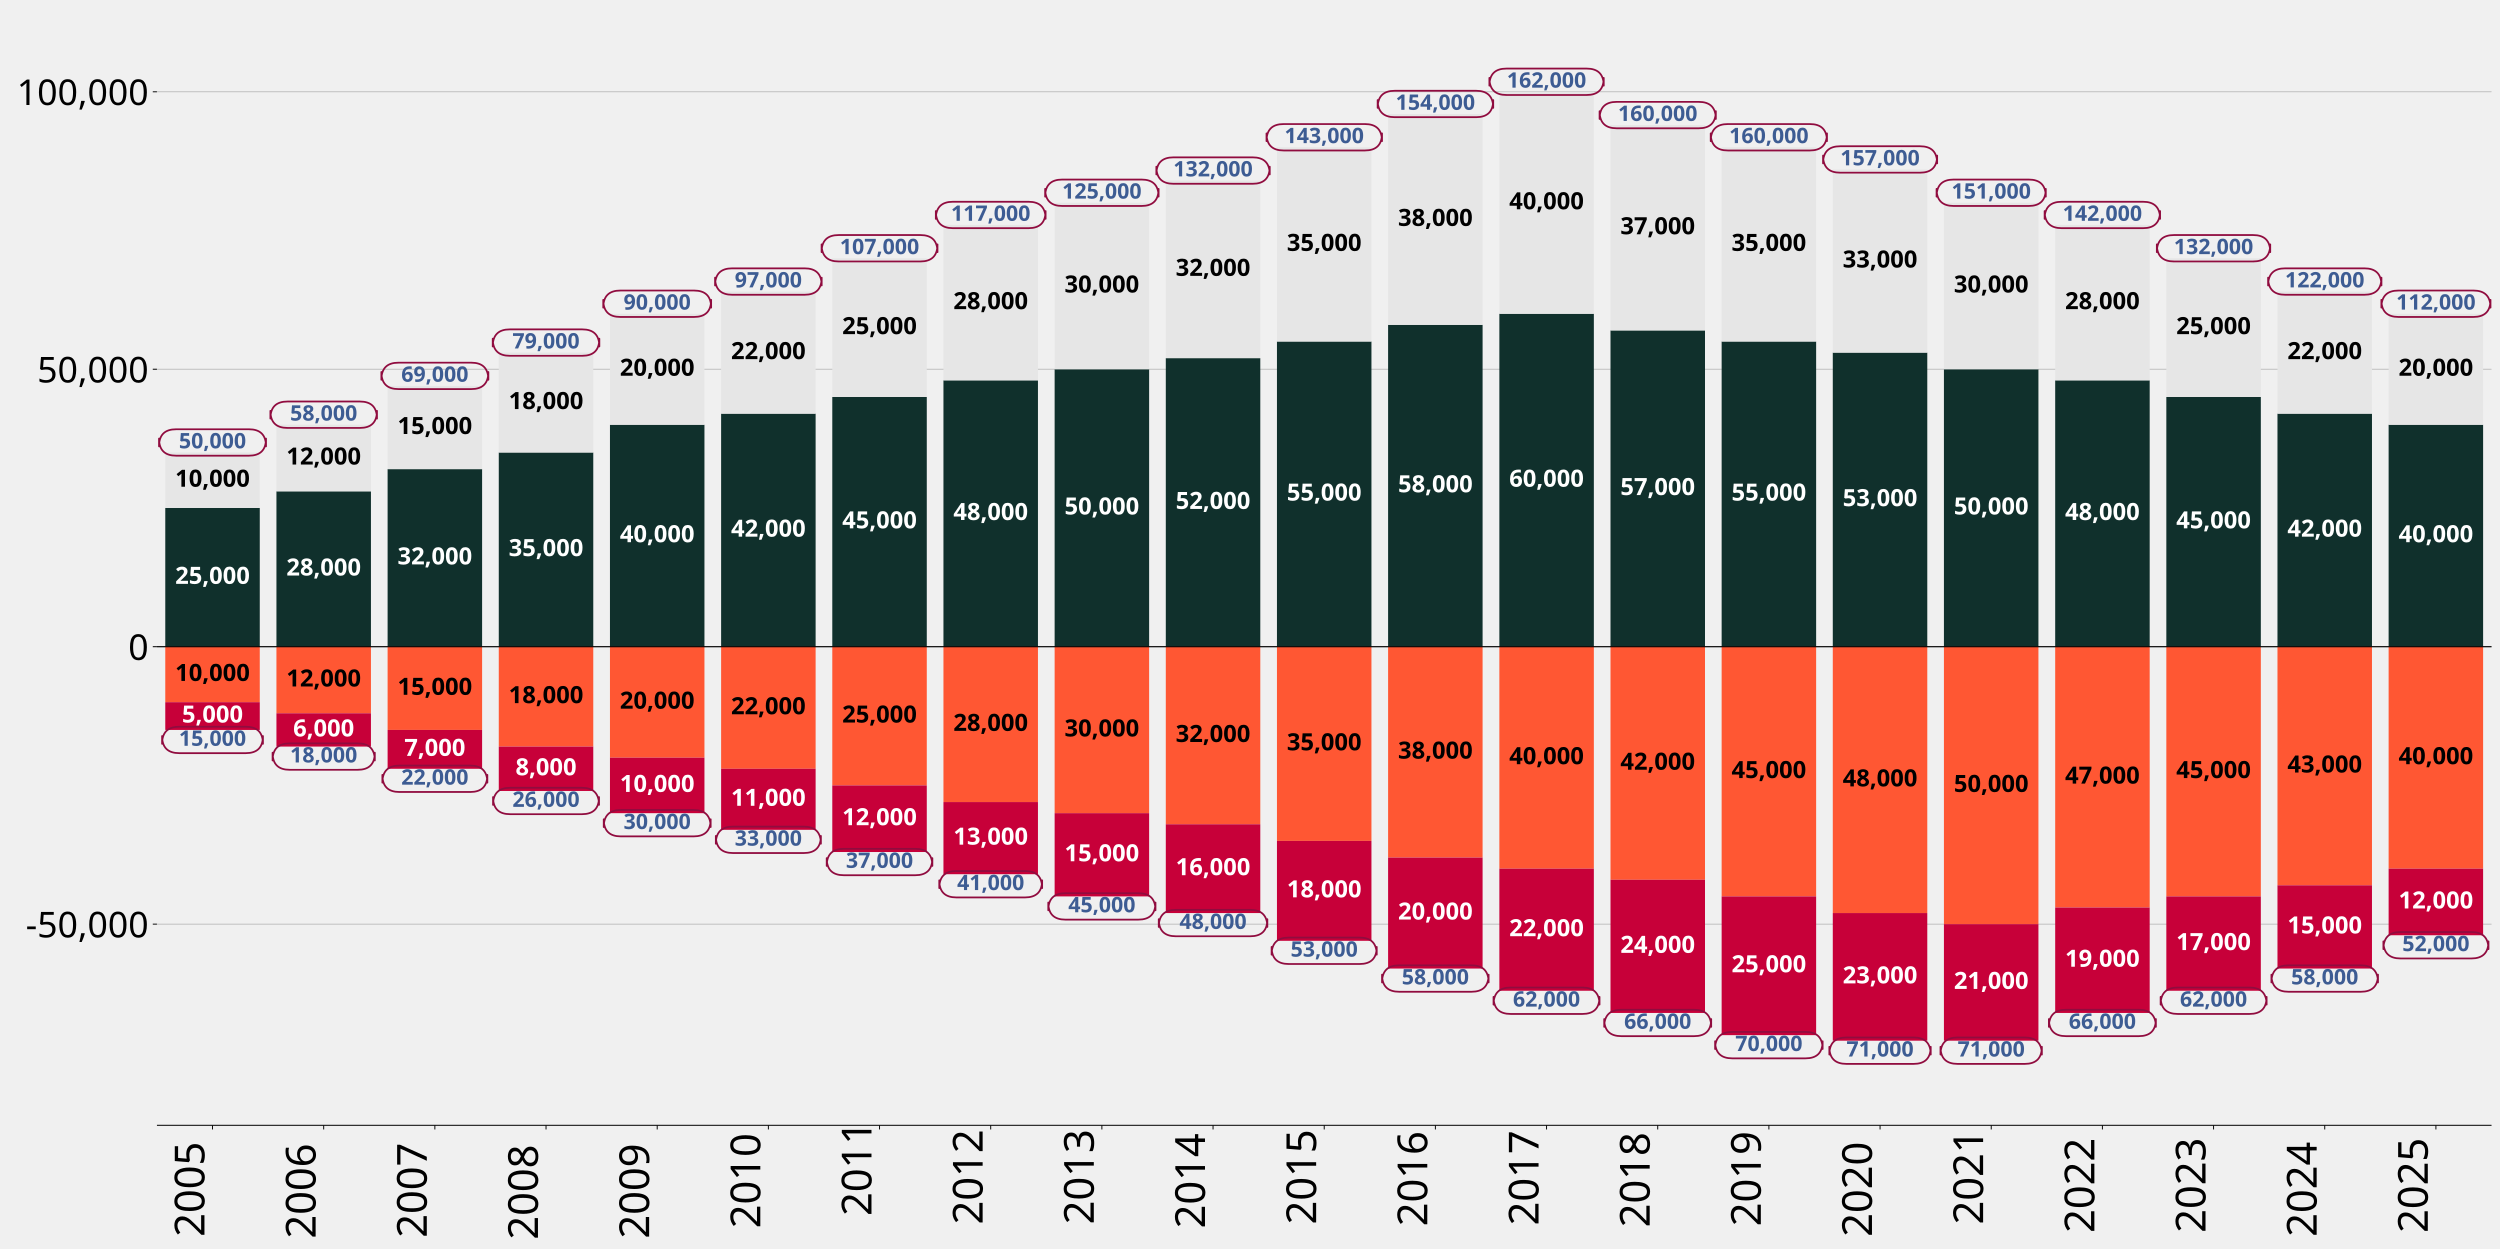
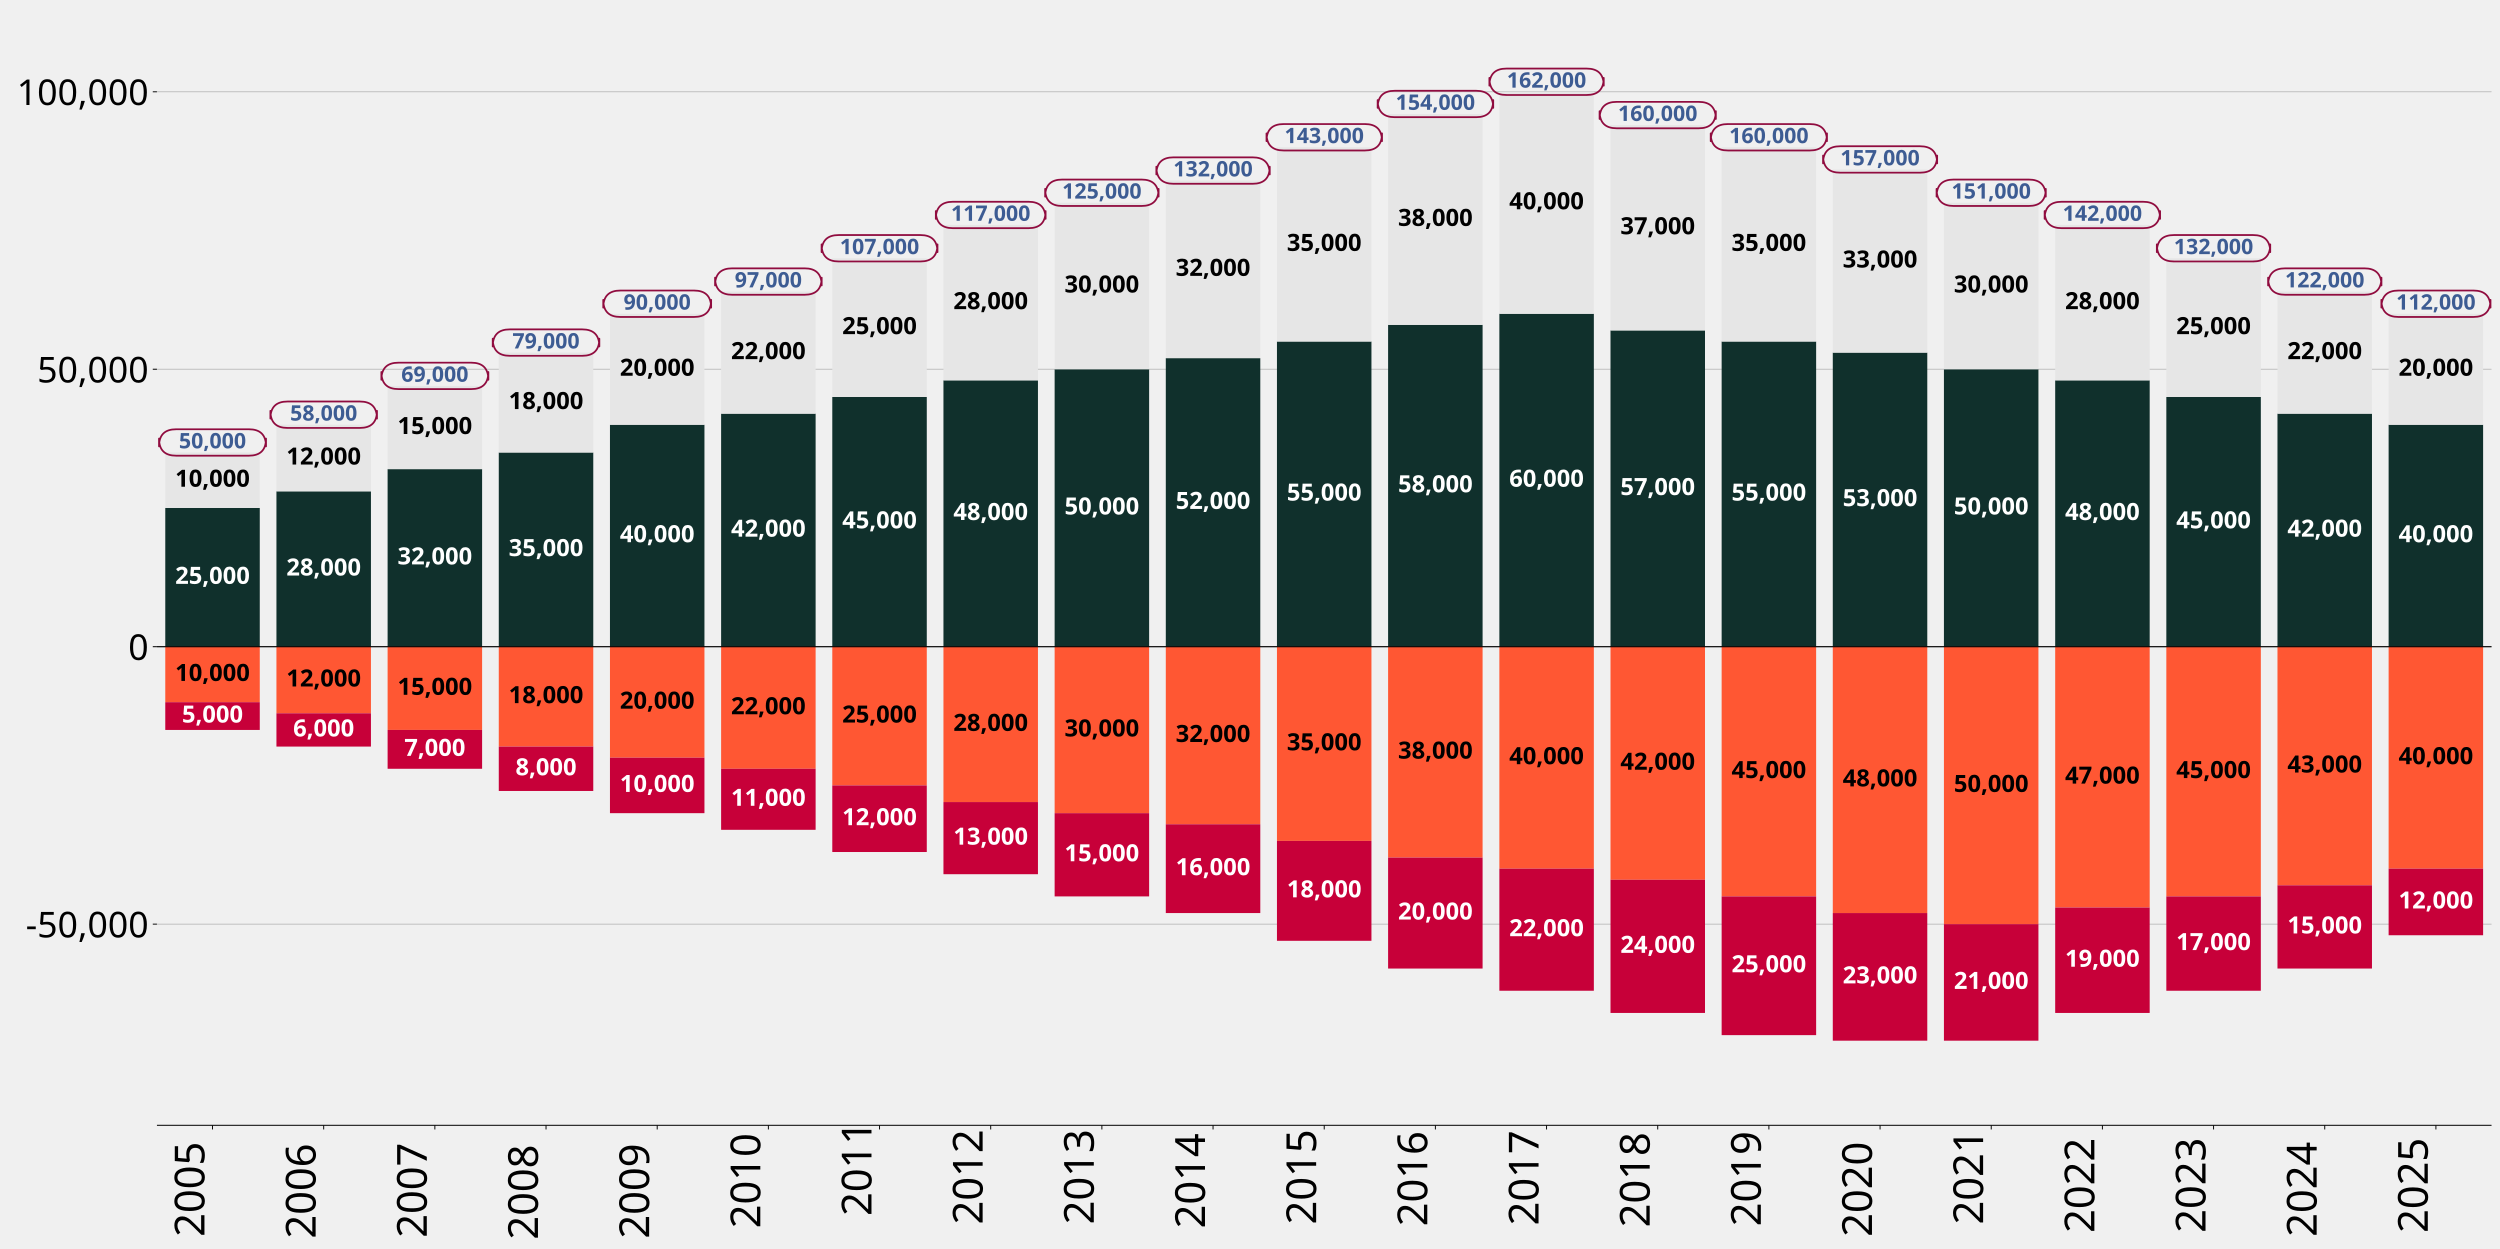
<svg xmlns="http://www.w3.org/2000/svg" xmlns:xlink="http://www.w3.org/1999/xlink" width="2105.4pt" height="1051.2pt" version="1.1" viewBox="0 0 2105.4 1051.2">
  <defs>
    <style type="text/css">*{stroke-linejoin: round; stroke-linecap: butt}</style>
  </defs>
  <path d="m0 1051.2h2105.4v-1051.2h-2105.4v1051.2z" opacity="0" />
  <path d="m132.17 947.69h1966.1v-940.49h-1966.1v940.49z" opacity="0" />
  <defs>
    <path id="b" d="m0 0v3.5" stroke="#000" stroke-width=".8" />
  </defs>
  <use x="178.977" y="947.69" stroke="#000000" stroke-width=".8" xlink:href="#b" />
  <text transform="translate(172.18 1041.6) rotate(-90)" font-family="'Montserrat'" font-size="35px" font-weight="500">2005</text>
  <use x="272.599" y="947.69" stroke="#000000" stroke-width=".8" xlink:href="#b" />
  <text transform="translate(265.81 1043.1) rotate(-90)" font-family="'Montserrat'" font-size="35px" font-weight="500">2006</text>
  <use x="366.222" y="947.69" stroke="#000000" stroke-width=".8" xlink:href="#b" />
  <text transform="translate(359.43 1042.4) rotate(-90)" font-family="'Montserrat'" font-size="35px" font-weight="500">2007</text>
  <use x="459.844" y="947.69" stroke="#000000" stroke-width=".8" xlink:href="#b" />
  <text transform="translate(453.05 1044) rotate(-90)" font-family="'Montserrat'" font-size="35px" font-weight="500">2008</text>
  <use x="553.466" y="947.69" stroke="#000000" stroke-width=".8" xlink:href="#b" />
  <text transform="translate(546.67 1043.1) rotate(-90)" font-family="'Montserrat'" font-size="35px" font-weight="500">2009</text>
  <use x="647.089" y="947.69" stroke="#000000" stroke-width=".8" xlink:href="#b" />
  <text transform="translate(640.3 1034.4) rotate(-90)" font-family="'Montserrat'" font-size="35px" font-weight="500">2010</text>
  <use x="740.711" y="947.69" stroke="#000000" stroke-width=".8" xlink:href="#b" />
  <text transform="translate(733.92 1024) rotate(-90)" font-family="'Montserrat'" font-size="35px" font-weight="500">2011</text>
  <use x="834.333" y="947.69" stroke="#000000" stroke-width=".8" xlink:href="#b" />
  <text transform="translate(827.54 1031.2) rotate(-90)" font-family="'Montserrat'" font-size="35px" font-weight="500">2012</text>
  <use x="927.956" y="947.69" stroke="#000000" stroke-width=".8" xlink:href="#b" />
  <text transform="translate(921.16 1031.1) rotate(-90)" font-family="'Montserrat'" font-size="35px" font-weight="500">2013</text>
  <use x="1021.578" y="947.69" stroke="#000000" stroke-width=".8" xlink:href="#b" />
  <text transform="translate(1014.8 1034.5) rotate(-90)" font-family="'Montserrat'" font-size="35px" font-weight="500">2014</text>
  <use x="1115.201" y="947.69" stroke="#000000" stroke-width=".8" xlink:href="#b" />
  <text transform="translate(1108.4 1031.2) rotate(-90)" font-family="'Montserrat'" font-size="35px" font-weight="500">2015</text>
  <use x="1208.823" y="947.69" stroke="#000000" stroke-width=".8" xlink:href="#b" />
  <text transform="translate(1202 1032.7) rotate(-90)" font-family="'Montserrat'" font-size="35px" font-weight="500">2016</text>
  <use x="1302.445" y="947.69" stroke="#000000" stroke-width=".8" xlink:href="#b" />
  <text transform="translate(1295.7 1032) rotate(-90)" font-family="'Montserrat'" font-size="35px" font-weight="500">2017</text>
  <use x="1396.068" y="947.69" stroke="#000000" stroke-width=".8" xlink:href="#b" />
  <text transform="translate(1389.3 1033.6) rotate(-90)" font-family="'Montserrat'" font-size="35px" font-weight="500">2018</text>
  <use x="1489.69" y="947.69" stroke="#000000" stroke-width=".8" xlink:href="#b" />
  <text transform="translate(1482.9 1032.7) rotate(-90)" font-family="'Montserrat'" font-size="35px" font-weight="500">2019</text>
  <use x="1583.313" y="947.69" stroke="#000000" stroke-width=".8" xlink:href="#b" />
  <text transform="translate(1576.5 1041.6) rotate(-90)" font-family="'Montserrat'" font-size="35px" font-weight="500">2020</text>
  <use x="1676.935" y="947.69" stroke="#000000" stroke-width=".8" xlink:href="#b" />
  <text transform="translate(1670.1 1031.2) rotate(-90)" font-family="'Montserrat'" font-size="35px" font-weight="500">2021</text>
  <use x="1770.557" y="947.69" stroke="#000000" stroke-width=".8" xlink:href="#b" />
  <text transform="translate(1763.8 1038.3) rotate(-90)" font-family="'Montserrat'" font-size="35px" font-weight="500">2022</text>
  <use x="1864.18" y="947.69" stroke="#000000" stroke-width=".8" xlink:href="#b" />
  <text transform="translate(1857.4 1038.2) rotate(-90)" font-family="'Montserrat'" font-size="35px" font-weight="500">2023</text>
  <use x="1957.802" y="947.69" stroke="#000000" stroke-width=".8" xlink:href="#b" />
  <text transform="translate(1951 1041.6) rotate(-90)" font-family="'Montserrat'" font-size="35px" font-weight="500">2024</text>
  <use x="2051.424" y="947.69" stroke="#000000" stroke-width=".8" xlink:href="#b" />
  <text transform="translate(2044.6 1038.3) rotate(-90)" font-family="'Montserrat'" font-size="35px" font-weight="500">2025</text>
  <path d="m132.17 778.28h1966.1" clip-path="url(#a)" fill="none" stroke="#b9b9b9" stroke-linecap="square" stroke-width=".75" />
  <defs>
    <path id="c" d="m0 0h-3.5" stroke="#000" stroke-width=".8" />
  </defs>
  <use x="132.166" y="778.285" stroke="#000000" stroke-width=".8" xlink:href="#c" />
  <text transform="rotate(-0 125.17 789.42)" x="125.166" y="789.415" font-family="'Montserrat'" font-size="30px" font-weight="500" text-anchor="end">-50,000</text>
  <path d="m132.17 544.62h1966.1" clip-path="url(#a)" fill="none" stroke="#b9b9b9" stroke-linecap="square" stroke-width=".75" />
  <use x="132.166" y="544.623" stroke="#000000" stroke-width=".8" xlink:href="#c" />
  <text transform="rotate(-0 125.17 555.75)" x="125.166" y="555.753" font-family="'Montserrat'" font-size="30px" font-weight="500" text-anchor="end">0</text>
  <path d="m132.17 310.96h1966.1" clip-path="url(#a)" fill="none" stroke="#b9b9b9" stroke-linecap="square" stroke-width=".75" />
  <use x="132.166" y="310.961" stroke="#000000" stroke-width=".8" xlink:href="#c" />
  <text transform="rotate(-0 125.17 322.09)" x="125.166" y="322.091" font-family="'Montserrat'" font-size="30px" font-weight="500" text-anchor="end">50,000</text>
  <path d="m132.17 77.299h1966.1" clip-path="url(#a)" fill="none" stroke="#b9b9b9" stroke-linecap="square" stroke-width=".75" />
  <use x="132.166" y="77.299" stroke="#000000" stroke-width=".8" xlink:href="#c" />
  <text transform="rotate(-0 125.17 88.429)" x="125.166" y="88.429" font-family="'Montserrat'" font-size="30px" font-weight="500" text-anchor="end">100,000</text>
  <path d="m139.19 544.62h79.579v-116.83h-79.579z" clip-path="url(#a)" fill="#10302c" />
  <path d="m139.19 427.79h79.579v-46.732h-79.579z" clip-path="url(#a)" fill="#e6e6e6" />
  <path d="m139.19 544.62h79.579v46.732h-79.579z" clip-path="url(#a)" fill="#ff5733" />
  <path d="m139.19 591.36h79.579v23.366h-79.579z" clip-path="url(#a)" fill="#c70039" />
  <path d="m232.81 544.62h79.579v-130.85h-79.579z" clip-path="url(#a)" fill="#10302c" />
  <path d="m232.81 413.77h79.579v-56.079h-79.579z" clip-path="url(#a)" fill="#e6e6e6" />
  <path d="m232.81 544.62h79.579v56.079h-79.579z" clip-path="url(#a)" fill="#ff5733" />
  <path d="m232.81 600.7h79.579v28.039h-79.579z" clip-path="url(#a)" fill="#c70039" />
  <path d="m326.43 544.62h79.579v-149.54h-79.579z" clip-path="url(#a)" fill="#10302c" />
  <path d="m326.43 395.08h79.579v-70.099h-79.579z" clip-path="url(#a)" fill="#e6e6e6" />
  <path d="m326.43 544.62h79.579v70.099h-79.579z" clip-path="url(#a)" fill="#ff5733" />
  <path d="m326.43 614.72h79.579v32.713h-79.579z" clip-path="url(#a)" fill="#c70039" />
  <path d="m420.05 544.62h79.579v-163.56h-79.579z" clip-path="url(#a)" fill="#10302c" />
  <path d="m420.05 381.06h79.579v-84.118h-79.579z" clip-path="url(#a)" fill="#e6e6e6" />
  <path d="m420.05 544.62h79.579v84.118h-79.579z" clip-path="url(#a)" fill="#ff5733" />
  <path d="m420.05 628.74h79.579v37.386h-79.579z" clip-path="url(#a)" fill="#c70039" />
  <path d="m513.68 544.62h79.579v-186.93h-79.579z" clip-path="url(#a)" fill="#10302c" />
  <path d="m513.68 357.69h79.579v-93.465h-79.579z" clip-path="url(#a)" fill="#e6e6e6" />
  <path d="m513.68 544.62h79.579v93.465h-79.579z" clip-path="url(#a)" fill="#ff5733" />
  <path d="m513.68 638.09h79.579v46.732h-79.579z" clip-path="url(#a)" fill="#c70039" />
  <path d="m607.3 544.62h79.579v-196.28h-79.579z" clip-path="url(#a)" fill="#10302c" />
  <path d="m607.3 348.35h79.579v-102.81h-79.579z" clip-path="url(#a)" fill="#e6e6e6" />
  <path d="m607.3 544.62h79.579v102.81h-79.579z" clip-path="url(#a)" fill="#ff5733" />
  <path d="m607.3 647.43h79.579v51.406h-79.579z" clip-path="url(#a)" fill="#c70039" />
  <path d="m700.92 544.62h79.579v-210.3h-79.579z" clip-path="url(#a)" fill="#10302c" />
  <path d="m700.92 334.33h79.579v-116.83h-79.579z" clip-path="url(#a)" fill="#e6e6e6" />
  <path d="m700.92 544.62h79.579v116.83h-79.579z" clip-path="url(#a)" fill="#ff5733" />
  <path d="m700.92 661.45h79.579v56.079h-79.579z" clip-path="url(#a)" fill="#c70039" />
  <path d="m794.54 544.62h79.579v-224.32h-79.579z" clip-path="url(#a)" fill="#10302c" />
  <path d="m794.54 320.31h79.579v-130.85h-79.579z" clip-path="url(#a)" fill="#e6e6e6" />
  <path d="m794.54 544.62h79.579v130.85h-79.579z" clip-path="url(#a)" fill="#ff5733" />
  <path d="m794.54 675.47h79.579v60.752h-79.579z" clip-path="url(#a)" fill="#c70039" />
  <path d="m888.17 544.62h79.579v-233.66h-79.579z" clip-path="url(#a)" fill="#10302c" />
  <path d="m888.17 310.96h79.579v-140.2h-79.579z" clip-path="url(#a)" fill="#e6e6e6" />
  <path d="m888.17 544.62h79.579v140.2h-79.579z" clip-path="url(#a)" fill="#ff5733" />
  <path d="m888.17 684.82h79.579v70.099h-79.579z" clip-path="url(#a)" fill="#c70039" />
  <path d="m981.79 544.62h79.579v-243.01h-79.579z" clip-path="url(#a)" fill="#10302c" />
  <path d="m981.79 301.61h79.579v-149.54h-79.579z" clip-path="url(#a)" fill="#e6e6e6" />
  <path d="m981.79 544.62h79.579v149.54h-79.579z" clip-path="url(#a)" fill="#ff5733" />
  <path d="m981.79 694.17h79.579v74.772h-79.579z" clip-path="url(#a)" fill="#c70039" />
  <path d="m1075.4 544.62h79.579v-257.03h-79.579z" clip-path="url(#a)" fill="#10302c" />
  <path d="m1075.4 287.59h79.579v-163.56h-79.579z" clip-path="url(#a)" fill="#e6e6e6" />
  <path d="m1075.4 544.62h79.579v163.56h-79.579z" clip-path="url(#a)" fill="#ff5733" />
  <path d="m1075.4 708.19h79.579v84.118h-79.579z" clip-path="url(#a)" fill="#c70039" />
  <path d="m1169 544.62h79.579v-271.05h-79.579z" clip-path="url(#a)" fill="#10302c" />
  <path d="m1169 273.57h79.579v-177.58h-79.579z" clip-path="url(#a)" fill="#e6e6e6" />
  <path d="m1169 544.62h79.579v177.58h-79.579z" clip-path="url(#a)" fill="#ff5733" />
  <path d="m1169 722.21h79.579v93.465h-79.579z" clip-path="url(#a)" fill="#c70039" />
  <path d="m1262.7 544.62h79.579v-280.39h-79.579z" clip-path="url(#a)" fill="#10302c" />
  <path d="m1262.7 264.23h79.579v-186.93h-79.579z" clip-path="url(#a)" fill="#e6e6e6" />
  <path d="m1262.7 544.62h79.579v186.93h-79.579z" clip-path="url(#a)" fill="#ff5733" />
  <path d="m1262.7 731.55h79.579v102.81h-79.579z" clip-path="url(#a)" fill="#c70039" />
  <path d="m1356.3 544.62h79.579v-266.37h-79.579z" clip-path="url(#a)" fill="#10302c" />
  <path d="m1356.3 278.25h79.579v-172.91h-79.579z" clip-path="url(#a)" fill="#e6e6e6" />
  <path d="m1356.3 544.62h79.579v196.28h-79.579z" clip-path="url(#a)" fill="#ff5733" />
  <path d="m1356.3 740.9h79.579v112.16h-79.579z" clip-path="url(#a)" fill="#c70039" />
  <path d="m1449.9 544.62h79.579v-257.03h-79.579z" clip-path="url(#a)" fill="#10302c" />
  <path d="m1449.9 287.59h79.579v-163.56h-79.579z" clip-path="url(#a)" fill="#e6e6e6" />
  <path d="m1449.9 544.62h79.579v210.3h-79.579z" clip-path="url(#a)" fill="#ff5733" />
  <path d="m1449.9 754.92h79.579v116.83h-79.579z" clip-path="url(#a)" fill="#c70039" />
  <path d="m1543.5 544.62h79.579v-247.68h-79.579z" clip-path="url(#a)" fill="#10302c" />
  <path d="m1543.5 296.94h79.579v-154.22h-79.579z" clip-path="url(#a)" fill="#e6e6e6" />
  <path d="m1543.5 544.62h79.579v224.32h-79.579z" clip-path="url(#a)" fill="#ff5733" />
  <path d="m1543.5 768.94h79.579v107.48h-79.579z" clip-path="url(#a)" fill="#c70039" />
  <path d="m1637.1 544.62h79.579v-233.66h-79.579z" clip-path="url(#a)" fill="#10302c" />
  <path d="m1637.1 310.96h79.579v-140.2h-79.579z" clip-path="url(#a)" fill="#e6e6e6" />
  <path d="m1637.1 544.62h79.579v233.66h-79.579z" clip-path="url(#a)" fill="#ff5733" />
  <path d="m1637.1 778.28h79.579v98.138h-79.579z" clip-path="url(#a)" fill="#c70039" />
  <path d="m1730.8 544.62h79.579v-224.32h-79.579z" clip-path="url(#a)" fill="#10302c" />
  <path d="m1730.8 320.31h79.579v-130.85h-79.579z" clip-path="url(#a)" fill="#e6e6e6" />
  <path d="m1730.8 544.62h79.579v219.64h-79.579z" clip-path="url(#a)" fill="#ff5733" />
  <path d="m1730.8 764.27h79.579v88.792h-79.579z" clip-path="url(#a)" fill="#c70039" />
  <path d="m1824.4 544.62h79.579v-210.3h-79.579z" clip-path="url(#a)" fill="#10302c" />
  <path d="m1824.4 334.33h79.579v-116.83h-79.579z" clip-path="url(#a)" fill="#e6e6e6" />
  <path d="m1824.4 544.62h79.579v210.3h-79.579z" clip-path="url(#a)" fill="#ff5733" />
  <path d="m1824.4 754.92h79.579v79.445h-79.579z" clip-path="url(#a)" fill="#c70039" />
  <path d="m1918 544.62h79.579v-196.28h-79.579z" clip-path="url(#a)" fill="#10302c" />
  <path d="m1918 348.35h79.579v-102.81h-79.579z" clip-path="url(#a)" fill="#e6e6e6" />
  <path d="m1918 544.62h79.579v200.95h-79.579z" clip-path="url(#a)" fill="#ff5733" />
  <path d="m1918 745.57h79.579v70.099h-79.579z" clip-path="url(#a)" fill="#c70039" />
  <path d="m2011.6 544.62h79.579v-186.93h-79.579z" clip-path="url(#a)" fill="#10302c" />
  <path d="m2011.6 357.69h79.579v-93.465h-79.579z" clip-path="url(#a)" fill="#e6e6e6" />
  <path d="m2011.6 544.62h79.579v186.93h-79.579z" clip-path="url(#a)" fill="#ff5733" />
  <path d="m2011.6 731.55h79.579v56.079h-79.579z" clip-path="url(#a)" fill="#c70039" />
  <path d="m132.17 544.62h1966.1" clip-path="url(#a)" fill="none" stroke="#000" stroke-linecap="square" />
  <path d="m132.17 947.69h1966.1" fill="none" stroke="#000" stroke-linecap="square" stroke-width=".8" />
  <text transform="rotate(-0 178.98 491.69)" x="178.977" y="491.687" fill="#ffffff" font-family="'Montserrat'" font-size="20px" font-weight="700" text-anchor="middle">25,000</text>
  <text transform="rotate(-0 178.98 409.91)" x="178.977" y="409.905" font-family="'Montserrat'" font-size="20px" font-weight="700" text-anchor="middle">10,000</text>
  <text transform="rotate(-0 178.98 573.47)" x="178.977" y="573.469" font-family="'Montserrat'" font-size="20px" font-weight="700" text-anchor="middle">10,000</text>
  <text transform="rotate(-0 178.98 608.52)" x="178.977" y="608.518" fill="#ffffff" font-family="'Montserrat'" font-size="20px" font-weight="700" text-anchor="middle">5,000</text>
  <path d="m148.33 383.76h61.293q14.4 0 14.4-14.4v6.55q0-14.4-14.4-14.4h-61.293q-14.4 0-14.4 14.4v-6.55q0 14.4 14.4 14.4z" fill="none" stroke="#900c3f" stroke-width="1.5" />
  <text transform="rotate(-0 178.98 377.57)" x="178.977" y="377.566" fill="#3d5c93" font-family="'Montserrat'" font-size="18px" font-weight="700" text-anchor="middle">50,000  </text>
-   <path d="m150.91 634.27h56.126q14.4 0 14.4-14.4v6.55q0-14.4-14.4-14.4h-56.126q-14.4 0-14.4 14.4v-6.55q0 14.4 14.4 14.4z" fill="none" stroke="#900c3f" stroke-width="1.5" />
-   <text transform="rotate(-0 178.98 628.08)" x="178.977" y="628.078" fill="#3d5c93" font-family="'Montserrat'" font-size="18px" font-weight="700" text-anchor="middle">15,000  </text>
  <text transform="rotate(-0 272.6 484.68)" x="272.599" y="484.677" fill="#ffffff" font-family="'Montserrat'" font-size="20px" font-weight="700" text-anchor="middle">28,000</text>
  <text transform="rotate(-0 272.6 391.21)" x="272.599" y="391.212" font-family="'Montserrat'" font-size="20px" font-weight="700" text-anchor="middle">12,000</text>
  <text transform="rotate(-0 272.6 578.14)" x="272.599" y="578.142" font-family="'Montserrat'" font-size="20px" font-weight="700" text-anchor="middle">12,000</text>
  <text transform="rotate(-0 272.6 620.2)" x="272.599" y="620.201" fill="#ffffff" font-family="'Montserrat'" font-size="20px" font-weight="700" text-anchor="middle">6,000</text>
  <path d="m242.12 360.39h60.95q14.4 0 14.4-14.4v6.55q0-14.4-14.4-14.4h-60.95q-14.4 0-14.4 14.4v-6.55q0 14.4 14.4 14.4z" fill="none" stroke="#900c3f" stroke-width="1.5" />
  <text transform="rotate(-0 272.6 354.2)" x="272.599" y="354.2" fill="#3d5c93" font-family="'Montserrat'" font-size="18px" font-weight="700" text-anchor="middle">58,000  </text>
-   <path d="m243.95 648.29h57.296q14.4 0 14.4-14.4v6.55q0-14.4-14.4-14.4h-57.296q-14.4 0-14.4 14.4v-6.55q0 14.4 14.4 14.4z" fill="none" stroke="#900c3f" stroke-width="1.5" />
-   <text transform="rotate(-0 272.6 642.1)" x="272.599" y="642.098" fill="#3d5c93" font-family="'Montserrat'" font-size="18px" font-weight="700" text-anchor="middle">18,000  </text>
  <text transform="rotate(-0 366.22 475.33)" x="366.222" y="475.331" fill="#ffffff" font-family="'Montserrat'" font-size="20px" font-weight="700" text-anchor="middle">32,000</text>
  <text transform="rotate(-0 366.22 365.51)" x="366.222" y="365.509" font-family="'Montserrat'" font-size="20px" font-weight="700" text-anchor="middle">15,000</text>
  <text transform="rotate(-0 366.22 585.15)" x="366.222" y="585.152" font-family="'Montserrat'" font-size="20px" font-weight="700" text-anchor="middle">15,000</text>
  <text transform="rotate(-0 366.22 636.56)" x="366.222" y="636.558" fill="#ffffff" font-family="'Montserrat'" font-size="20px" font-weight="700" text-anchor="middle">7,000</text>
  <path d="m335.58 327.68h61.293q14.4 0 14.4-14.4v6.55q0-14.4-14.4-14.4h-61.293q-14.4 0-14.4 14.4v-6.55q0 14.4 14.4 14.4z" fill="none" stroke="#900c3f" stroke-width="1.5" />
  <text transform="rotate(-0 366.22 321.49)" x="366.222" y="321.487" fill="#3d5c93" font-family="'Montserrat'" font-size="18px" font-weight="700" text-anchor="middle">69,000  </text>
-   <path d="m336.42 666.98h59.6q14.4 0 14.4-14.4v6.55q0-14.4-14.4-14.4h-59.6q-14.4 0-14.4 14.4v-6.55q0 14.4 14.4 14.4z" fill="none" stroke="#900c3f" stroke-width="1.5" />
-   <text transform="rotate(-0 366.22 660.79)" x="366.222" y="660.791" fill="#3d5c93" font-family="'Montserrat'" font-size="18px" font-weight="700" text-anchor="middle">22,000  </text>
  <text transform="rotate(-0 459.84 468.32)" x="459.844" y="468.321" fill="#ffffff" font-family="'Montserrat'" font-size="20px" font-weight="700" text-anchor="middle">35,000</text>
  <text transform="rotate(-0 459.84 344.48)" x="459.844" y="344.48" font-family="'Montserrat'" font-size="20px" font-weight="700" text-anchor="middle">18,000</text>
  <text transform="rotate(-0 459.84 592.16)" x="459.844" y="592.162" font-family="'Montserrat'" font-size="20px" font-weight="700" text-anchor="middle">18,000</text>
  <text transform="rotate(-0 459.84 652.91)" x="459.844" y="652.914" fill="#ffffff" font-family="'Montserrat'" font-size="20px" font-weight="700" text-anchor="middle">8,000</text>
  <path d="m429.35 299.64h60.986q14.4 0 14.4-14.4v6.55q0-14.4-14.4-14.4h-60.986q-14.4 0-14.4 14.4v-6.55q0 14.4 14.4 14.4z" fill="none" stroke="#900c3f" stroke-width="1.5" />
  <text transform="rotate(-0 459.84 293.45)" x="459.844" y="293.448" fill="#3d5c93" font-family="'Montserrat'" font-size="18px" font-weight="700" text-anchor="middle">79,000  </text>
-   <path d="m429.62 685.68h60.446q14.4 0 14.4-14.4v6.55q0-14.4-14.4-14.4h-60.446q-14.4 0-14.4 14.4v-6.55q0 14.4 14.4 14.4z" fill="none" stroke="#900c3f" stroke-width="1.5" />
-   <text transform="rotate(-0 459.84 679.48)" x="459.844" y="679.484" fill="#3d5c93" font-family="'Montserrat'" font-size="18px" font-weight="700" text-anchor="middle">26,000  </text>
  <text transform="rotate(-0 553.47 456.64)" x="553.466" y="456.638" fill="#ffffff" font-family="'Montserrat'" font-size="20px" font-weight="700" text-anchor="middle">40,000</text>
  <text transform="rotate(-0 553.47 316.44)" x="553.466" y="316.44" font-family="'Montserrat'" font-size="20px" font-weight="700" text-anchor="middle">20,000</text>
  <text transform="rotate(-0 553.47 596.83)" x="553.466" y="596.835" font-family="'Montserrat'" font-size="20px" font-weight="700" text-anchor="middle">20,000</text>
  <text transform="rotate(-0 553.47 666.93)" x="553.466" y="666.934" fill="#ffffff" font-family="'Montserrat'" font-size="20px" font-weight="700" text-anchor="middle">10,000</text>
  <path d="m522.44 266.93h62.049q14.4 0 14.4-14.4v6.55q0-14.4-14.4-14.4h-62.049q-14.4 0-14.4 14.4v-6.55q0 14.4 14.4 14.4z" fill="none" stroke="#900c3f" stroke-width="1.5" />
  <text transform="rotate(-0 553.47 260.74)" x="553.466" y="260.735" fill="#3d5c93" font-family="'Montserrat'" font-size="18px" font-weight="700" text-anchor="middle">90,000  </text>
-   <path d="m522.85 704.37h61.239q14.4 0 14.4-14.4v6.55q0-14.4-14.4-14.4h-61.239q-14.4 0-14.4 14.4v-6.55q0 14.4 14.4 14.4z" fill="none" stroke="#900c3f" stroke-width="1.5" />
-   <text transform="rotate(-0 553.47 698.18)" x="553.466" y="698.177" fill="#3d5c93" font-family="'Montserrat'" font-size="18px" font-weight="700" text-anchor="middle">30,000  </text>
  <text transform="rotate(-0 647.09 451.96)" x="647.089" y="451.964" fill="#ffffff" font-family="'Montserrat'" font-size="20px" font-weight="700" text-anchor="middle">42,000</text>
  <text transform="rotate(-0 647.09 302.42)" x="647.089" y="302.421" font-family="'Montserrat'" font-size="20px" font-weight="700" text-anchor="middle">22,000</text>
  <text transform="rotate(-0 647.09 601.51)" x="647.089" y="601.508" font-family="'Montserrat'" font-size="20px" font-weight="700" text-anchor="middle">22,000</text>
  <text transform="rotate(-0 647.09 678.62)" x="647.089" y="678.617" fill="#ffffff" font-family="'Montserrat'" font-size="20px" font-weight="700" text-anchor="middle">11,000</text>
  <path d="m616.6 248.24h60.986q14.4 0 14.4-14.4v6.55q0-14.4-14.4-14.4h-60.986q-14.4 0-14.4 14.4v-6.55q0 14.4 14.4 14.4z" fill="none" stroke="#900c3f" stroke-width="1.5" />
  <text transform="rotate(-0 647.09 242.04)" x="647.089" y="242.042" fill="#3d5c93" font-family="'Montserrat'" font-size="18px" font-weight="700" text-anchor="middle">97,000  </text>
-   <path d="m617.25 718.39h59.673q14.4 0 14.4-14.4v6.55q0-14.4-14.4-14.4h-59.673q-14.4 0-14.4 14.4v-6.55q0 14.4 14.4 14.4z" fill="none" stroke="#900c3f" stroke-width="1.5" />
-   <text transform="rotate(-0 647.09 712.2)" x="647.089" y="712.196" fill="#3d5c93" font-family="'Montserrat'" font-size="18px" font-weight="700" text-anchor="middle">33,000  </text>
  <text transform="rotate(-0 740.71 444.95)" x="740.711" y="444.955" fill="#ffffff" font-family="'Montserrat'" font-size="20px" font-weight="700" text-anchor="middle">45,000</text>
  <text transform="rotate(-0 740.71 281.39)" x="740.711" y="281.391" font-family="'Montserrat'" font-size="20px" font-weight="700" text-anchor="middle">25,000</text>
  <text transform="rotate(-0 740.71 608.52)" x="740.711" y="608.518" font-family="'Montserrat'" font-size="20px" font-weight="700" text-anchor="middle">25,000</text>
  <text transform="rotate(-0 740.71 694.97)" x="740.711" y="694.973" fill="#ffffff" font-family="'Montserrat'" font-size="20px" font-weight="700" text-anchor="middle">12,000</text>
  <path d="m706.31 220.2h68.799q14.4 0 14.4-14.4v6.55q0-14.4-14.4-14.4h-68.799q-14.4 0-14.4 14.4v-6.55q0 14.4 14.4 14.4z" fill="none" stroke="#900c3f" stroke-width="1.5" />
  <text transform="rotate(-0 740.71 214)" x="740.711" y="214.003" fill="#3d5c93" font-family="'Montserrat'" font-size="18px" font-weight="700" text-anchor="middle">107,000  </text>
-   <path d="m710.62 737.08h60.176q14.4 0 14.4-14.4v6.55q0-14.4-14.4-14.4h-60.176q-14.4 0-14.4 14.4v-6.55q0 14.4 14.4 14.4z" fill="none" stroke="#900c3f" stroke-width="1.5" />
-   <text transform="rotate(-0 740.71 730.89)" x="740.711" y="730.889" fill="#3d5c93" font-family="'Montserrat'" font-size="18px" font-weight="700" text-anchor="middle">37,000  </text>
  <text transform="rotate(-0 834.33 437.94)" x="834.333" y="437.945" fill="#ffffff" font-family="'Montserrat'" font-size="20px" font-weight="700" text-anchor="middle">48,000</text>
  <text transform="rotate(-0 834.33 260.36)" x="834.333" y="260.362" font-family="'Montserrat'" font-size="20px" font-weight="700" text-anchor="middle">28,000</text>
  <text transform="rotate(-0 834.33 615.53)" x="834.333" y="615.528" font-family="'Montserrat'" font-size="20px" font-weight="700" text-anchor="middle">28,000</text>
  <text transform="rotate(-0 834.33 711.33)" x="834.333" y="711.329" fill="#ffffff" font-family="'Montserrat'" font-size="20px" font-weight="700" text-anchor="middle">13,000</text>
  <path d="m802.52 192.16h63.633q14.4 0 14.4-14.4v6.55q0-14.4-14.4-14.4h-63.633q-14.4 0-14.4 14.4v-6.55q0 14.4 14.4 14.4z" fill="none" stroke="#900c3f" stroke-width="1.5" />
  <text transform="rotate(-0 834.33 185.96)" x="834.333" y="185.963" fill="#3d5c93" font-family="'Montserrat'" font-size="18px" font-weight="700" text-anchor="middle">117,000  </text>
-   <path d="m805.42 755.78h57.819q14.4 0 14.4-14.4v6.55q0-14.4-14.4-14.4h-57.819q-14.4 0-14.4 14.4v-6.55q0 14.4 14.4 14.4z" fill="none" stroke="#900c3f" stroke-width="1.5" />
-   <text transform="rotate(-0 834.33 749.58)" x="834.333" y="749.582" fill="#3d5c93" font-family="'Montserrat'" font-size="18px" font-weight="700" text-anchor="middle">41,000  </text>
  <text transform="rotate(-0 927.96 433.27)" x="927.956" y="433.271" fill="#ffffff" font-family="'Montserrat'" font-size="20px" font-weight="700" text-anchor="middle">50,000</text>
  <text transform="rotate(-0 927.96 246.34)" x="927.956" y="246.342" font-family="'Montserrat'" font-size="20px" font-weight="700" text-anchor="middle">30,000</text>
  <text transform="rotate(-0 927.96 620.2)" x="927.956" y="620.201" font-family="'Montserrat'" font-size="20px" font-weight="700" text-anchor="middle">30,000</text>
  <text transform="rotate(-0 927.96 725.35)" x="927.956" y="725.349" fill="#ffffff" font-family="'Montserrat'" font-size="20px" font-weight="700" text-anchor="middle">15,000</text>
  <path d="m894.58 173.46h66.746q14.4 0 14.4-14.4v6.55q0-14.4-14.4-14.4h-66.746q-14.4 0-14.4 14.4v-6.55q0 14.4 14.4 14.4z" fill="none" stroke="#900c3f" stroke-width="1.5" />
  <text transform="rotate(-0 927.96 167.27)" x="927.956" y="167.27" fill="#3d5c93" font-family="'Montserrat'" font-size="18px" font-weight="700" text-anchor="middle">125,000  </text>
-   <path d="m897.22 774.47h61.473q14.4 0 14.4-14.4v6.55q0-14.4-14.4-14.4h-61.473q-14.4 0-14.4 14.4v-6.55q0 14.4 14.4 14.4z" fill="none" stroke="#900c3f" stroke-width="1.5" />
-   <text transform="rotate(-0 927.96 768.28)" x="927.956" y="768.275" fill="#3d5c93" font-family="'Montserrat'" font-size="18px" font-weight="700" text-anchor="middle">45,000  </text>
  <text transform="rotate(-0 1021.6 428.6)" x="1021.578" y="428.598" fill="#ffffff" font-family="'Montserrat'" font-size="20px" font-weight="700" text-anchor="middle">52,000</text>
  <text transform="rotate(-0 1021.6 232.32)" x="1021.578" y="232.322" font-family="'Montserrat'" font-size="20px" font-weight="700" text-anchor="middle">32,000</text>
  <text transform="rotate(-0 1021.6 624.87)" x="1021.578" y="624.874" font-family="'Montserrat'" font-size="20px" font-weight="700" text-anchor="middle">32,000</text>
  <text transform="rotate(-0 1021.6 737.03)" x="1021.578" y="737.032" fill="#ffffff" font-family="'Montserrat'" font-size="20px" font-weight="700" text-anchor="middle">16,000</text>
  <path d="m988.23 154.77h66.693q14.4 0 14.4-14.4v6.55q0-14.4-14.4-14.4h-66.693q-14.4 0-14.4 14.4v-6.55q0 14.4 14.4 14.4z" fill="none" stroke="#900c3f" stroke-width="1.5" />
  <text transform="rotate(-0 1021.6 148.58)" x="1021.578" y="148.577" fill="#3d5c93" font-family="'Montserrat'" font-size="18px" font-weight="700" text-anchor="middle">132,000  </text>
-   <path d="m990.26 788.49h62.643q14.4 0 14.4-14.4v6.55q0-14.4-14.4-14.4h-62.643q-14.4 0-14.4 14.4v-6.55q0 14.4 14.4 14.4z" fill="none" stroke="#900c3f" stroke-width="1.5" />
-   <text transform="rotate(-0 1021.6 782.3)" x="1021.578" y="782.295" fill="#3d5c93" font-family="'Montserrat'" font-size="18px" font-weight="700" text-anchor="middle">48,000  </text>
  <text transform="rotate(-0 1115.2 421.59)" x="1115.201" y="421.588" fill="#ffffff" font-family="'Montserrat'" font-size="20px" font-weight="700" text-anchor="middle">55,000</text>
  <text transform="rotate(-0 1115.2 211.29)" x="1115.201" y="211.292" font-family="'Montserrat'" font-size="20px" font-weight="700" text-anchor="middle">35,000</text>
  <text transform="rotate(-0 1115.2 631.88)" x="1115.201" y="631.884" font-family="'Montserrat'" font-size="20px" font-weight="700" text-anchor="middle">35,000</text>
  <text transform="rotate(-0 1115.2 755.73)" x="1115.201" y="755.725" fill="#ffffff" font-family="'Montserrat'" font-size="20px" font-weight="700" text-anchor="middle">18,000</text>
  <path d="m1081 126.73h68.476q14.4 0 14.4-14.4v6.55q0-14.4-14.4-14.4h-68.476q-14.4 0-14.4 14.4v-6.55q0 14.4 14.4 14.4z" fill="none" stroke="#900c3f" stroke-width="1.5" />
  <text transform="rotate(-0 1115.2 120.54)" x="1115.201" y="120.538" fill="#3d5c93" font-family="'Montserrat'" font-size="18px" font-weight="700" text-anchor="middle">143,000  </text>
-   <path d="m1085.3 811.85h59.726q14.4 0 14.4-14.4v6.55q0-14.4-14.4-14.4h-59.726q-14.4 0-14.4 14.4v-6.55q0 14.4 14.4 14.4z" fill="none" stroke="#900c3f" stroke-width="1.5" />
-   <text transform="rotate(-0 1115.2 805.66)" x="1115.201" y="805.661" fill="#3d5c93" font-family="'Montserrat'" font-size="18px" font-weight="700" text-anchor="middle">53,000  </text>
  <text transform="rotate(-0 1208.8 414.58)" x="1208.823" y="414.579" fill="#ffffff" font-family="'Montserrat'" font-size="20px" font-weight="700" text-anchor="middle">58,000</text>
  <text transform="rotate(-0 1208.8 190.26)" x="1208.823" y="190.263" font-family="'Montserrat'" font-size="20px" font-weight="700" text-anchor="middle">38,000</text>
  <text transform="rotate(-0 1208.8 638.89)" x="1208.823" y="638.894" font-family="'Montserrat'" font-size="20px" font-weight="700" text-anchor="middle">38,000</text>
  <text transform="rotate(-0 1208.8 774.42)" x="1208.823" y="774.418" fill="#ffffff" font-family="'Montserrat'" font-size="20px" font-weight="700" text-anchor="middle">20,000</text>
  <path d="m1174.6 98.692h68.529q14.4 0 14.4-14.4v6.55q0-14.4-14.4-14.4h-68.529q-14.4 0-14.4 14.4v-6.55q0 14.4 14.4 14.4z" fill="none" stroke="#900c3f" stroke-width="1.5" />
  <text transform="rotate(-0 1208.8 92.498)" x="1208.823" y="92.498" fill="#3d5c93" font-family="'Montserrat'" font-size="18px" font-weight="700" text-anchor="middle">154,000  </text>
-   <path d="m1178.3 835.22h60.95q14.4 0 14.4-14.4v6.55q0-14.4-14.4-14.4h-60.95q-14.4 0-14.4 14.4v-6.55q0 14.4 14.4 14.4z" fill="none" stroke="#900c3f" stroke-width="1.5" />
-   <text transform="rotate(-0 1208.8 829.03)" x="1208.823" y="829.027" fill="#3d5c93" font-family="'Montserrat'" font-size="18px" font-weight="700" text-anchor="middle">58,000  </text>
  <text transform="rotate(-0 1302.4 409.91)" x="1302.445" y="409.905" fill="#ffffff" font-family="'Montserrat'" font-size="20px" font-weight="700" text-anchor="middle">60,000</text>
  <text transform="rotate(-0 1302.4 176.24)" x="1302.445" y="176.243" font-family="'Montserrat'" font-size="20px" font-weight="700" text-anchor="middle">40,000</text>
  <text transform="rotate(-0 1302.4 643.57)" x="1302.445" y="643.567" font-family="'Montserrat'" font-size="20px" font-weight="700" text-anchor="middle">40,000</text>
  <text transform="rotate(-0 1302.4 788.44)" x="1302.445" y="788.438" fill="#ffffff" font-family="'Montserrat'" font-size="20px" font-weight="700" text-anchor="middle">22,000</text>
  <path d="m1268.7 79.999h67.503q14.4 0 14.4-14.4v6.55q0-14.4-14.4-14.4h-67.503q-14.4 0-14.4 14.4v-6.55q0 14.4 14.4 14.4z" fill="none" stroke="#900c3f" stroke-width="1.5" />
  <text transform="rotate(-0 1302.4 73.806)" x="1302.445" y="73.806" fill="#3d5c93" font-family="'Montserrat'" font-size="18px" font-weight="700" text-anchor="middle">162,000  </text>
-   <path d="m1272.2 853.91h60.446q14.4 0 14.4-14.4v6.55q0-14.4-14.4-14.4h-60.446q-14.4 0-14.4 14.4v-6.55q0 14.4 14.4 14.4z" fill="none" stroke="#900c3f" stroke-width="1.5" />
-   <text transform="rotate(-0 1302.4 847.72)" x="1302.445" y="847.72" fill="#3d5c93" font-family="'Montserrat'" font-size="18px" font-weight="700" text-anchor="middle">62,000  </text>
  <text transform="rotate(-0 1396.1 416.92)" x="1396.068" y="416.915" fill="#ffffff" font-family="'Montserrat'" font-size="20px" font-weight="700" text-anchor="middle">57,000</text>
  <text transform="rotate(-0 1396.1 197.27)" x="1396.068" y="197.273" font-family="'Montserrat'" font-size="20px" font-weight="700" text-anchor="middle">37,000</text>
  <text transform="rotate(-0 1396.1 648.24)" x="1396.068" y="648.241" font-family="'Montserrat'" font-size="20px" font-weight="700" text-anchor="middle">42,000</text>
  <text transform="rotate(-0 1396.1 802.46)" x="1396.068" y="802.458" fill="#ffffff" font-family="'Montserrat'" font-size="20px" font-weight="700" text-anchor="middle">24,000</text>
  <path d="m1361.5 108.04h69.106q14.4 0 14.4-14.4v6.55q0-14.4-14.4-14.4h-69.106q-14.4 0-14.4 14.4v-6.55q0 14.4 14.4 14.4z" fill="none" stroke="#900c3f" stroke-width="1.5" />
  <text transform="rotate(-0 1396.1 101.84)" x="1396.068" y="101.845" fill="#3d5c93" font-family="'Montserrat'" font-size="18px" font-weight="700" text-anchor="middle">160,000  </text>
-   <path d="m1365.4 872.61h61.293q14.4 0 14.4-14.4v6.55q0-14.4-14.4-14.4h-61.293q-14.4 0-14.4 14.4v-6.55q0 14.4 14.4 14.4z" fill="none" stroke="#900c3f" stroke-width="1.5" />
-   <text transform="rotate(-0 1396.1 866.41)" x="1396.068" y="866.413" fill="#3d5c93" font-family="'Montserrat'" font-size="18px" font-weight="700" text-anchor="middle">66,000  </text>
  <text transform="rotate(-0 1489.7 421.59)" x="1489.69" y="421.588" fill="#ffffff" font-family="'Montserrat'" font-size="20px" font-weight="700" text-anchor="middle">55,000</text>
  <text transform="rotate(-0 1489.7 211.29)" x="1489.69" y="211.292" font-family="'Montserrat'" font-size="20px" font-weight="700" text-anchor="middle">35,000</text>
  <text transform="rotate(-0 1489.7 655.25)" x="1489.69" y="655.25" font-family="'Montserrat'" font-size="20px" font-weight="700" text-anchor="middle">45,000</text>
  <text transform="rotate(-0 1489.7 818.81)" x="1489.69" y="818.814" fill="#ffffff" font-family="'Montserrat'" font-size="20px" font-weight="700" text-anchor="middle">25,000</text>
  <path d="m1455.1 126.73h69.106q14.4 0 14.4-14.4v6.55q0-14.4-14.4-14.4h-69.106q-14.4 0-14.4 14.4v-6.55q0 14.4 14.4 14.4z" fill="none" stroke="#900c3f" stroke-width="1.5" />
  <text transform="rotate(-0 1489.7 120.54)" x="1489.69" y="120.538" fill="#3d5c93" font-family="'Montserrat'" font-size="18px" font-weight="700" text-anchor="middle">160,000  </text>
-   <path d="m1458.8 891.3h61.743q14.4 0 14.4-14.4v6.55q0-14.4-14.4-14.4h-61.743q-14.4 0-14.4 14.4v-6.55q0 14.4 14.4 14.4z" fill="none" stroke="#900c3f" stroke-width="1.5" />
-   <text transform="rotate(-0 1489.7 885.11)" x="1489.69" y="885.106" fill="#3d5c93" font-family="'Montserrat'" font-size="18px" font-weight="700" text-anchor="middle">70,000  </text>
  <text transform="rotate(-0 1583.3 426.26)" x="1583.313" y="426.262" fill="#ffffff" font-family="'Montserrat'" font-size="20px" font-weight="700" text-anchor="middle">53,000</text>
  <text transform="rotate(-0 1583.3 225.31)" x="1583.313" y="225.312" font-family="'Montserrat'" font-size="20px" font-weight="700" text-anchor="middle">33,000</text>
  <text transform="rotate(-0 1583.3 662.26)" x="1583.313" y="662.26" font-family="'Montserrat'" font-size="20px" font-weight="700" text-anchor="middle">48,000</text>
  <text transform="rotate(-0 1583.3 828.16)" x="1583.313" y="828.16" fill="#ffffff" font-family="'Montserrat'" font-size="20px" font-weight="700" text-anchor="middle">23,000</text>
  <path d="m1549.7 145.42h67.286q14.4 0 14.4-14.4v6.55q0-14.4-14.4-14.4h-67.286q-14.4 0-14.4 14.4v-6.55q0 14.4 14.4 14.4z" fill="none" stroke="#900c3f" stroke-width="1.5" />
  <text transform="rotate(-0 1583.3 139.23)" x="1583.313" y="139.231" fill="#3d5c93" font-family="'Montserrat'" font-size="18px" font-weight="700" text-anchor="middle">157,000  </text>
-   <path d="m1555 895.97h56.576q14.4 0 14.4-14.4v6.55q0-14.4-14.4-14.4h-56.576q-14.4 0-14.4 14.4v-6.55q0 14.4 14.4 14.4z" fill="none" stroke="#900c3f" stroke-width="1.5" />
-   <text transform="rotate(-0 1583.3 889.78)" x="1583.313" y="889.78" fill="#3d5c93" font-family="'Montserrat'" font-size="18px" font-weight="700" text-anchor="middle">71,000  </text>
  <text transform="rotate(-0 1676.9 433.27)" x="1676.935" y="433.271" fill="#ffffff" font-family="'Montserrat'" font-size="20px" font-weight="700" text-anchor="middle">50,000</text>
  <text transform="rotate(-0 1676.9 246.34)" x="1676.935" y="246.342" font-family="'Montserrat'" font-size="20px" font-weight="700" text-anchor="middle">30,000</text>
  <text transform="rotate(-0 1676.9 666.93)" x="1676.935" y="666.934" font-family="'Montserrat'" font-size="20px" font-weight="700" text-anchor="middle">50,000</text>
  <text transform="rotate(-0 1676.9 832.83)" x="1676.935" y="832.834" fill="#ffffff" font-family="'Montserrat'" font-size="20px" font-weight="700" text-anchor="middle">21,000</text>
  <path d="m1645.3 173.46h63.183q14.4 0 14.4-14.4v6.55q0-14.4-14.4-14.4h-63.183q-14.4 0-14.4 14.4v-6.55q0 14.4 14.4 14.4z" fill="none" stroke="#900c3f" stroke-width="1.5" />
  <text transform="rotate(-0 1676.9 167.27)" x="1676.935" y="167.27" fill="#3d5c93" font-family="'Montserrat'" font-size="18px" font-weight="700" text-anchor="middle">151,000  </text>
-   <path d="m1648.6 895.97h56.576q14.4 0 14.4-14.4v6.55q0-14.4-14.4-14.4h-56.576q-14.4 0-14.4 14.4v-6.55q0 14.4 14.4 14.4z" fill="none" stroke="#900c3f" stroke-width="1.5" />
-   <text transform="rotate(-0 1676.9 889.78)" x="1676.935" y="889.78" fill="#3d5c93" font-family="'Montserrat'" font-size="18px" font-weight="700" text-anchor="middle">71,000  </text>
  <text transform="rotate(-0 1770.6 437.94)" x="1770.557" y="437.945" fill="#ffffff" font-family="'Montserrat'" font-size="20px" font-weight="700" text-anchor="middle">48,000</text>
  <text transform="rotate(-0 1770.6 260.36)" x="1770.557" y="260.362" font-family="'Montserrat'" font-size="20px" font-weight="700" text-anchor="middle">28,000</text>
  <text transform="rotate(-0 1770.6 659.92)" x="1770.557" y="659.924" font-family="'Montserrat'" font-size="20px" font-weight="700" text-anchor="middle">47,000</text>
  <text transform="rotate(-0 1770.6 814.14)" x="1770.557" y="814.141" fill="#ffffff" font-family="'Montserrat'" font-size="20px" font-weight="700" text-anchor="middle">19,000</text>
  <path d="m1736.3 192.16h68.439q14.4 0 14.4-14.4v6.55q0-14.4-14.4-14.4h-68.439q-14.4 0-14.4 14.4v-6.55q0 14.4 14.4 14.4z" fill="none" stroke="#900c3f" stroke-width="1.5" />
  <text transform="rotate(-0 1770.6 185.96)" x="1770.557" y="185.963" fill="#3d5c93" font-family="'Montserrat'" font-size="18px" font-weight="700" text-anchor="middle">142,000  </text>
-   <path d="m1739.9 872.61h61.293q14.4 0 14.4-14.4v6.55q0-14.4-14.4-14.4h-61.293q-14.4 0-14.4 14.4v-6.55q0 14.4 14.4 14.4z" fill="none" stroke="#900c3f" stroke-width="1.5" />
-   <text transform="rotate(-0 1770.6 866.41)" x="1770.557" y="866.413" fill="#3d5c93" font-family="'Montserrat'" font-size="18px" font-weight="700" text-anchor="middle">66,000  </text>
  <text transform="rotate(-0 1864.2 444.95)" x="1864.18" y="444.955" fill="#ffffff" font-family="'Montserrat'" font-size="20px" font-weight="700" text-anchor="middle">45,000</text>
  <text transform="rotate(-0 1864.2 281.39)" x="1864.18" y="281.391" font-family="'Montserrat'" font-size="20px" font-weight="700" text-anchor="middle">25,000</text>
  <text transform="rotate(-0 1864.2 655.25)" x="1864.18" y="655.25" font-family="'Montserrat'" font-size="20px" font-weight="700" text-anchor="middle">45,000</text>
  <text transform="rotate(-0 1864.2 800.12)" x="1864.18" y="800.121" fill="#ffffff" font-family="'Montserrat'" font-size="20px" font-weight="700" text-anchor="middle">17,000</text>
  <path d="m1830.8 220.2h66.693q14.4 0 14.4-14.4v6.55q0-14.4-14.4-14.4h-66.693q-14.4 0-14.4 14.4v-6.55q0 14.4 14.4 14.4z" fill="none" stroke="#900c3f" stroke-width="1.5" />
  <text transform="rotate(-0 1864.2 214)" x="1864.18" y="214.003" fill="#3d5c93" font-family="'Montserrat'" font-size="18px" font-weight="700" text-anchor="middle">132,000  </text>
-   <path d="m1834 853.91h60.446q14.4 0 14.4-14.4v6.55q0-14.4-14.4-14.4h-60.446q-14.4 0-14.4 14.4v-6.55q0 14.4 14.4 14.4z" fill="none" stroke="#900c3f" stroke-width="1.5" />
-   <text transform="rotate(-0 1864.2 847.72)" x="1864.18" y="847.72" fill="#3d5c93" font-family="'Montserrat'" font-size="18px" font-weight="700" text-anchor="middle">62,000  </text>
  <text transform="rotate(-0 1957.8 451.96)" x="1957.802" y="451.964" fill="#ffffff" font-family="'Montserrat'" font-size="20px" font-weight="700" text-anchor="middle">42,000</text>
  <text transform="rotate(-0 1957.8 302.42)" x="1957.802" y="302.421" font-family="'Montserrat'" font-size="20px" font-weight="700" text-anchor="middle">22,000</text>
  <text transform="rotate(-0 1957.8 650.58)" x="1957.802" y="650.577" font-family="'Montserrat'" font-size="20px" font-weight="700" text-anchor="middle">43,000</text>
  <text transform="rotate(-0 1957.8 786.1)" x="1957.802" y="786.101" fill="#ffffff" font-family="'Montserrat'" font-size="20px" font-weight="700" text-anchor="middle">15,000</text>
  <path d="m1924.5 248.24h66.656q14.4 0 14.4-14.4v6.55q0-14.4-14.4-14.4h-66.656q-14.4 0-14.4 14.4v-6.55q0 14.4 14.4 14.4z" fill="none" stroke="#900c3f" stroke-width="1.5" />
  <text transform="rotate(-0 1957.8 242.04)" x="1957.802" y="242.042" fill="#3d5c93" font-family="'Montserrat'" font-size="18px" font-weight="700" text-anchor="middle">122,000  </text>
-   <path d="m1927.3 835.22h60.95q14.4 0 14.4-14.4v6.55q0-14.4-14.4-14.4h-60.95q-14.4 0-14.4 14.4v-6.55q0 14.4 14.4 14.4z" fill="none" stroke="#900c3f" stroke-width="1.5" />
-   <text transform="rotate(-0 1957.8 829.03)" x="1957.802" y="829.027" fill="#3d5c93" font-family="'Montserrat'" font-size="18px" font-weight="700" text-anchor="middle">58,000  </text>
  <text transform="rotate(-0 2051.4 456.64)" x="2051.424" y="456.638" fill="#ffffff" font-family="'Montserrat'" font-size="20px" font-weight="700" text-anchor="middle">40,000</text>
  <text transform="rotate(-0 2051.4 316.44)" x="2051.424" y="316.44" font-family="'Montserrat'" font-size="20px" font-weight="700" text-anchor="middle">20,000</text>
  <text transform="rotate(-0 2051.4 643.57)" x="2051.424" y="643.567" font-family="'Montserrat'" font-size="20px" font-weight="700" text-anchor="middle">40,000</text>
  <text transform="rotate(-0 2051.4 765.07)" x="2051.424" y="765.072" fill="#ffffff" font-family="'Montserrat'" font-size="20px" font-weight="700" text-anchor="middle">12,000</text>
  <path d="m2019.9 266.93h63.093q14.4 0 14.4-14.4v6.55q0-14.4-14.4-14.4h-63.093q-14.4 0-14.4 14.4v-6.55q0 14.4 14.4 14.4z" fill="none" stroke="#900c3f" stroke-width="1.5" />
  <text transform="rotate(-0 2051.4 260.74)" x="2051.424" y="260.735" fill="#3d5c93" font-family="'Montserrat'" font-size="18px" font-weight="700" text-anchor="middle">112,000  </text>
-   <path d="m2021.6 807.18h59.69q14.4 0 14.4-14.4v6.55q0-14.4-14.4-14.4h-59.69q-14.4 0-14.4 14.4v-6.55q0 14.4 14.4 14.4z" fill="none" stroke="#900c3f" stroke-width="1.5" />
-   <text transform="rotate(-0 2051.4 800.99)" x="2051.424" y="800.988" fill="#3d5c93" font-family="'Montserrat'" font-size="18px" font-weight="700" text-anchor="middle">52,000  </text>
  <defs>
    <clipPath id="a">
      <rect x="132.17" y="7.2" width="1966.1" height="940.49" />
    </clipPath>
  </defs>
</svg>
